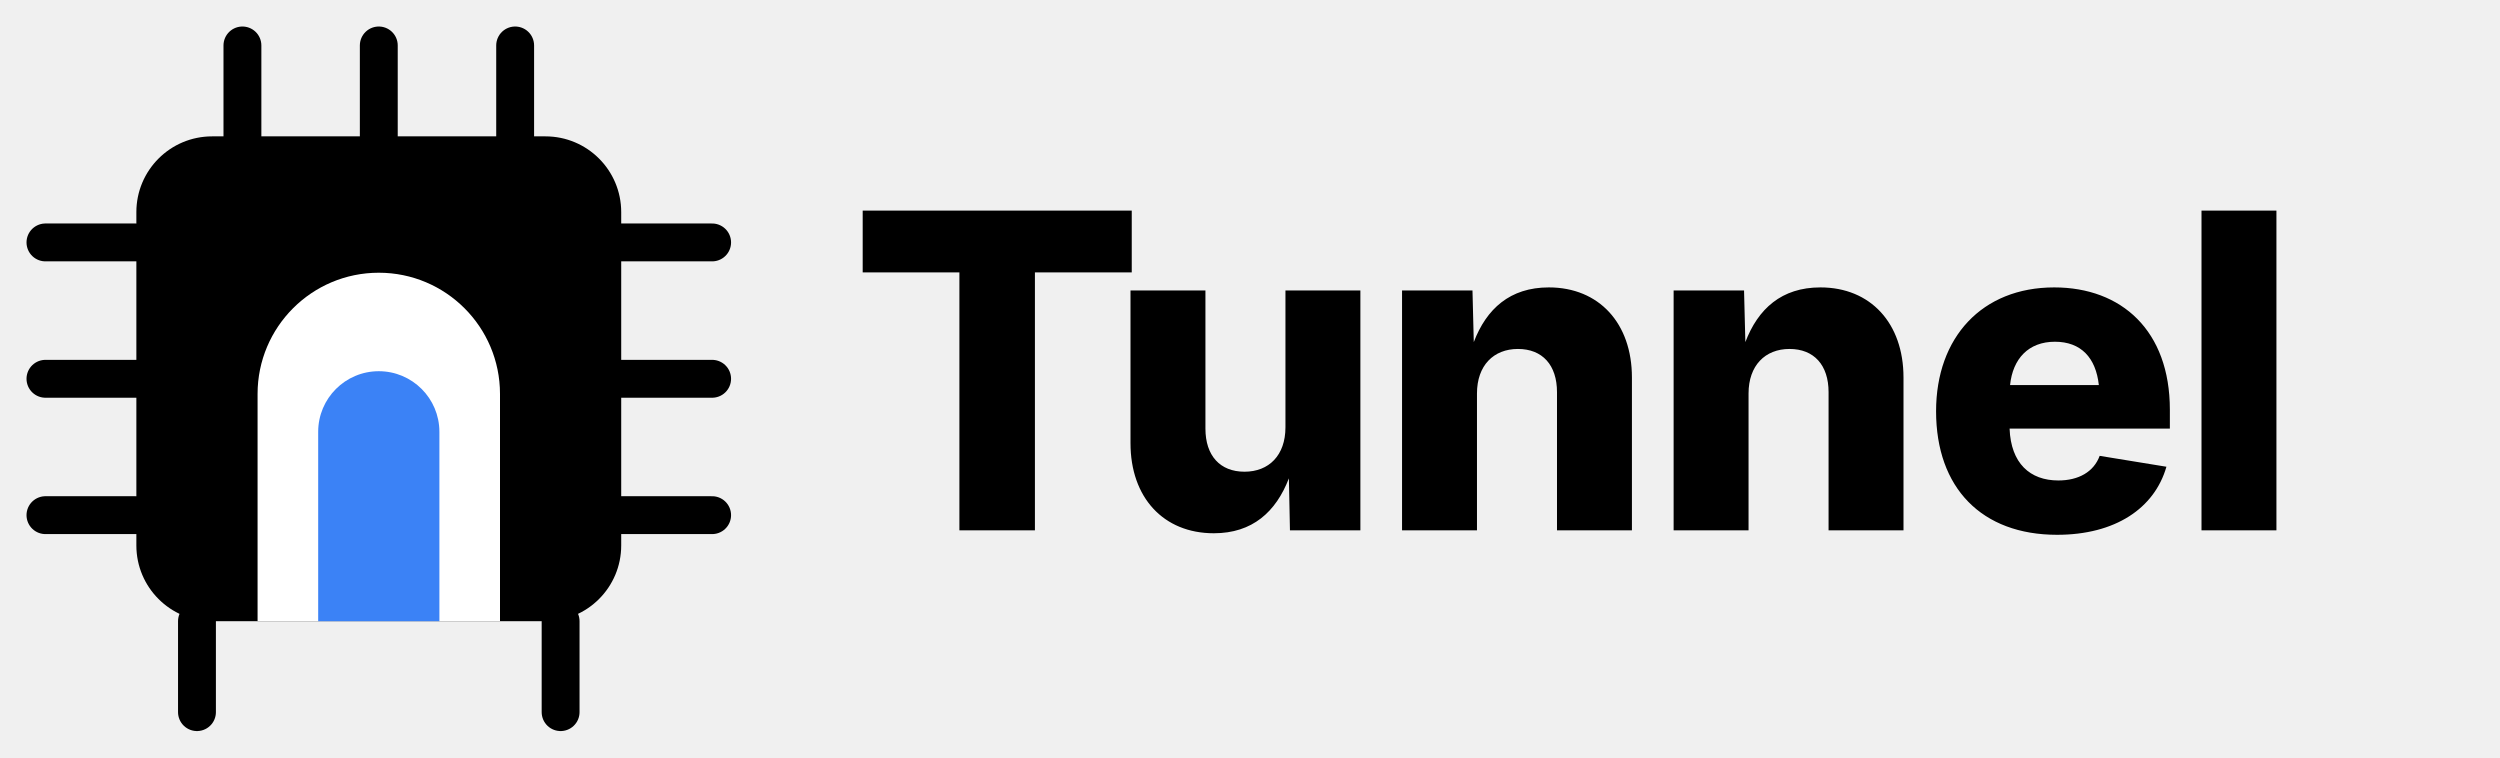
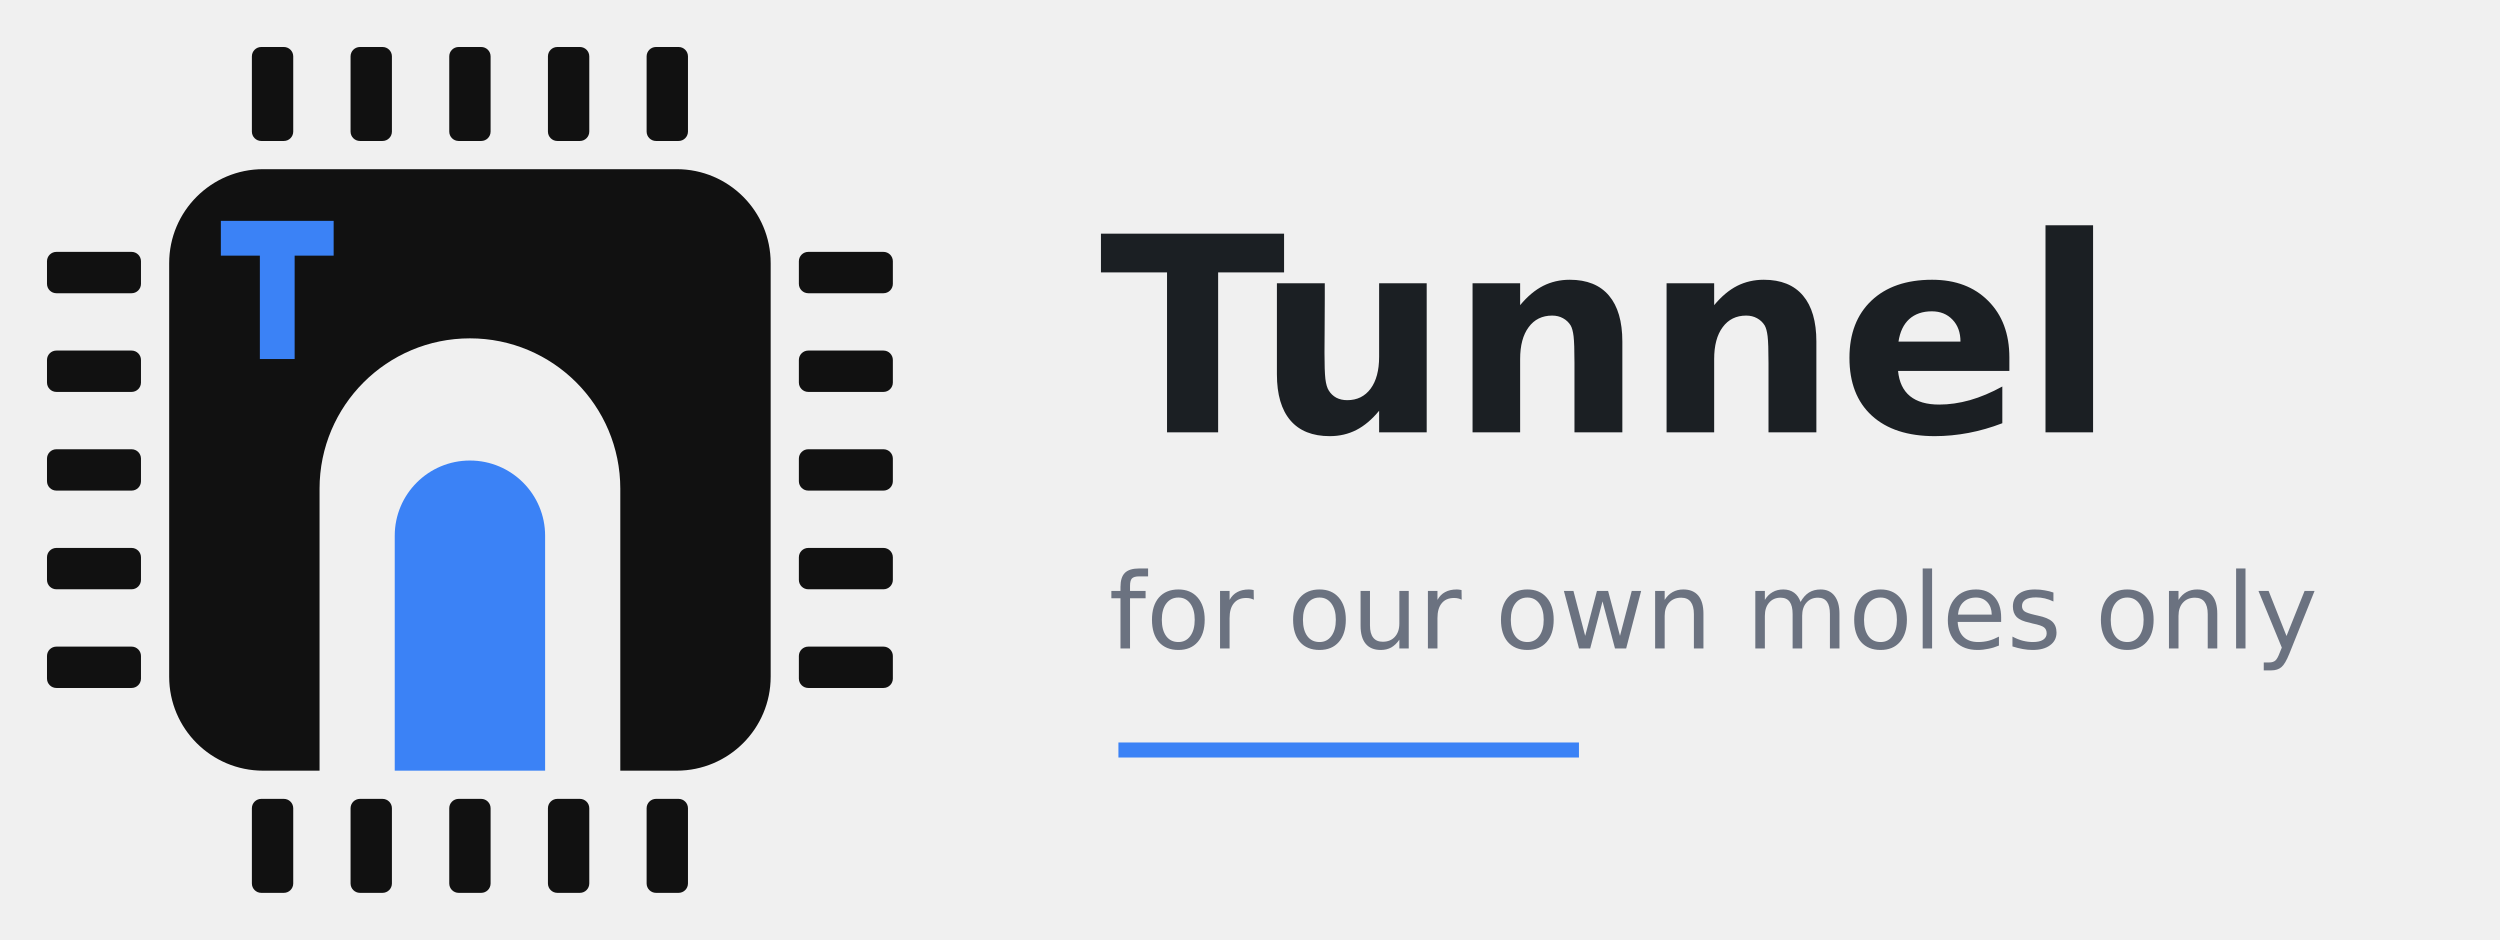
- <svg xmlns="http://www.w3.org/2000/svg" viewBox="0 0 330 100">
-   <g>
-     <g stroke="#000" stroke-width="5" stroke-linecap="round">
-       <path d="M32 6v12M50 6v12M68 6v12M6 32h12M6 50h12M6 68h12M82 32h12M82 50h12M82 68h12M26 82v12M74 82v12" />
-     </g>
-     <rect x="18" y="18" width="64" height="64" rx="10" fill="#000" />
-     <path d="M34 82V52a16 16 0 0 1 32 0v30z" fill="#fff" />
-     <path d="M42 82V57a8 8 0 0 1 16 0v25z" fill="#3b82f6" />
+ <svg xmlns="http://www.w3.org/2000/svg" viewBox="0 0 266 100">
+   <g fill="#111">
+     <rect x="26.8" y="5" width="4.4" height="10" rx="1" />
+     <rect x="26.8" y="85" width="4.4" height="10" rx="1" />
+     <rect x="5" y="26.8" width="10" height="4.4" rx="1" />
+     <rect x="85" y="26.8" width="10" height="4.4" rx="1" />
+     <rect x="37.3" y="5" width="4.4" height="10" rx="1" />
+     <rect x="37.3" y="85" width="4.4" height="10" rx="1" />
+     <rect x="5" y="37.3" width="10" height="4.4" rx="1" />
+     <rect x="85" y="37.3" width="10" height="4.4" rx="1" />
+     <rect x="47.8" y="5" width="4.4" height="10" rx="1" />
+     <rect x="47.8" y="85" width="4.4" height="10" rx="1" />
+     <rect x="5" y="47.8" width="10" height="4.4" rx="1" />
+     <rect x="85" y="47.8" width="10" height="4.4" rx="1" />
+     <rect x="58.3" y="5" width="4.4" height="10" rx="1" />
+     <rect x="58.3" y="85" width="4.4" height="10" rx="1" />
+     <rect x="5" y="58.3" width="10" height="4.4" rx="1" />
+     <rect x="85" y="58.3" width="10" height="4.4" rx="1" />
+     <rect x="68.8" y="5" width="4.4" height="10" rx="1" />
+     <rect x="68.8" y="85" width="4.4" height="10" rx="1" />
+     <rect x="5" y="68.8" width="10" height="4.4" rx="1" />
+     <rect x="85" y="68.8" width="10" height="4.4" rx="1" />
+     <path fill-rule="evenodd" d="M28 18h44a10 10 0 0 1 10 10v44a10 10 0 0 1-10 10h-6V52a16 16 0 0 0-32 0v30h-6a10 10 0 0 1-10-10V28a10 10 0 0 1 10-10z" />
  </g>
-   <text x="112" y="70" font-family="Segoe UI,Inter,Roboto,Arial,sans-serif" font-weight="800" font-size="58" fill="#000" letter-spacing="-1">Tunnel</text>
+   <path fill="#3b82f6" d="M42 82V57a8 8 0 0 1 16 0v25z" />
+   <path fill="#3b82f6" d="M23.5 23.5h12v3.7h-4.15v11h-3.7v-11h-4.15z" />
+   <text x="117" y="46" font-family="DejaVu Sans,Segoe UI,Arial,sans-serif" font-weight="700" font-size="29" fill="#1b1f23">Tunnel</text>
+   <text x="118" y="69" font-family="DejaVu Sans,Segoe UI,Arial,sans-serif" font-size="11.2" fill="#6b7280">for our own moles only</text>
+   <rect x="119" y="79" width="49" height="1.6" fill="#3b82f6" />
</svg>
